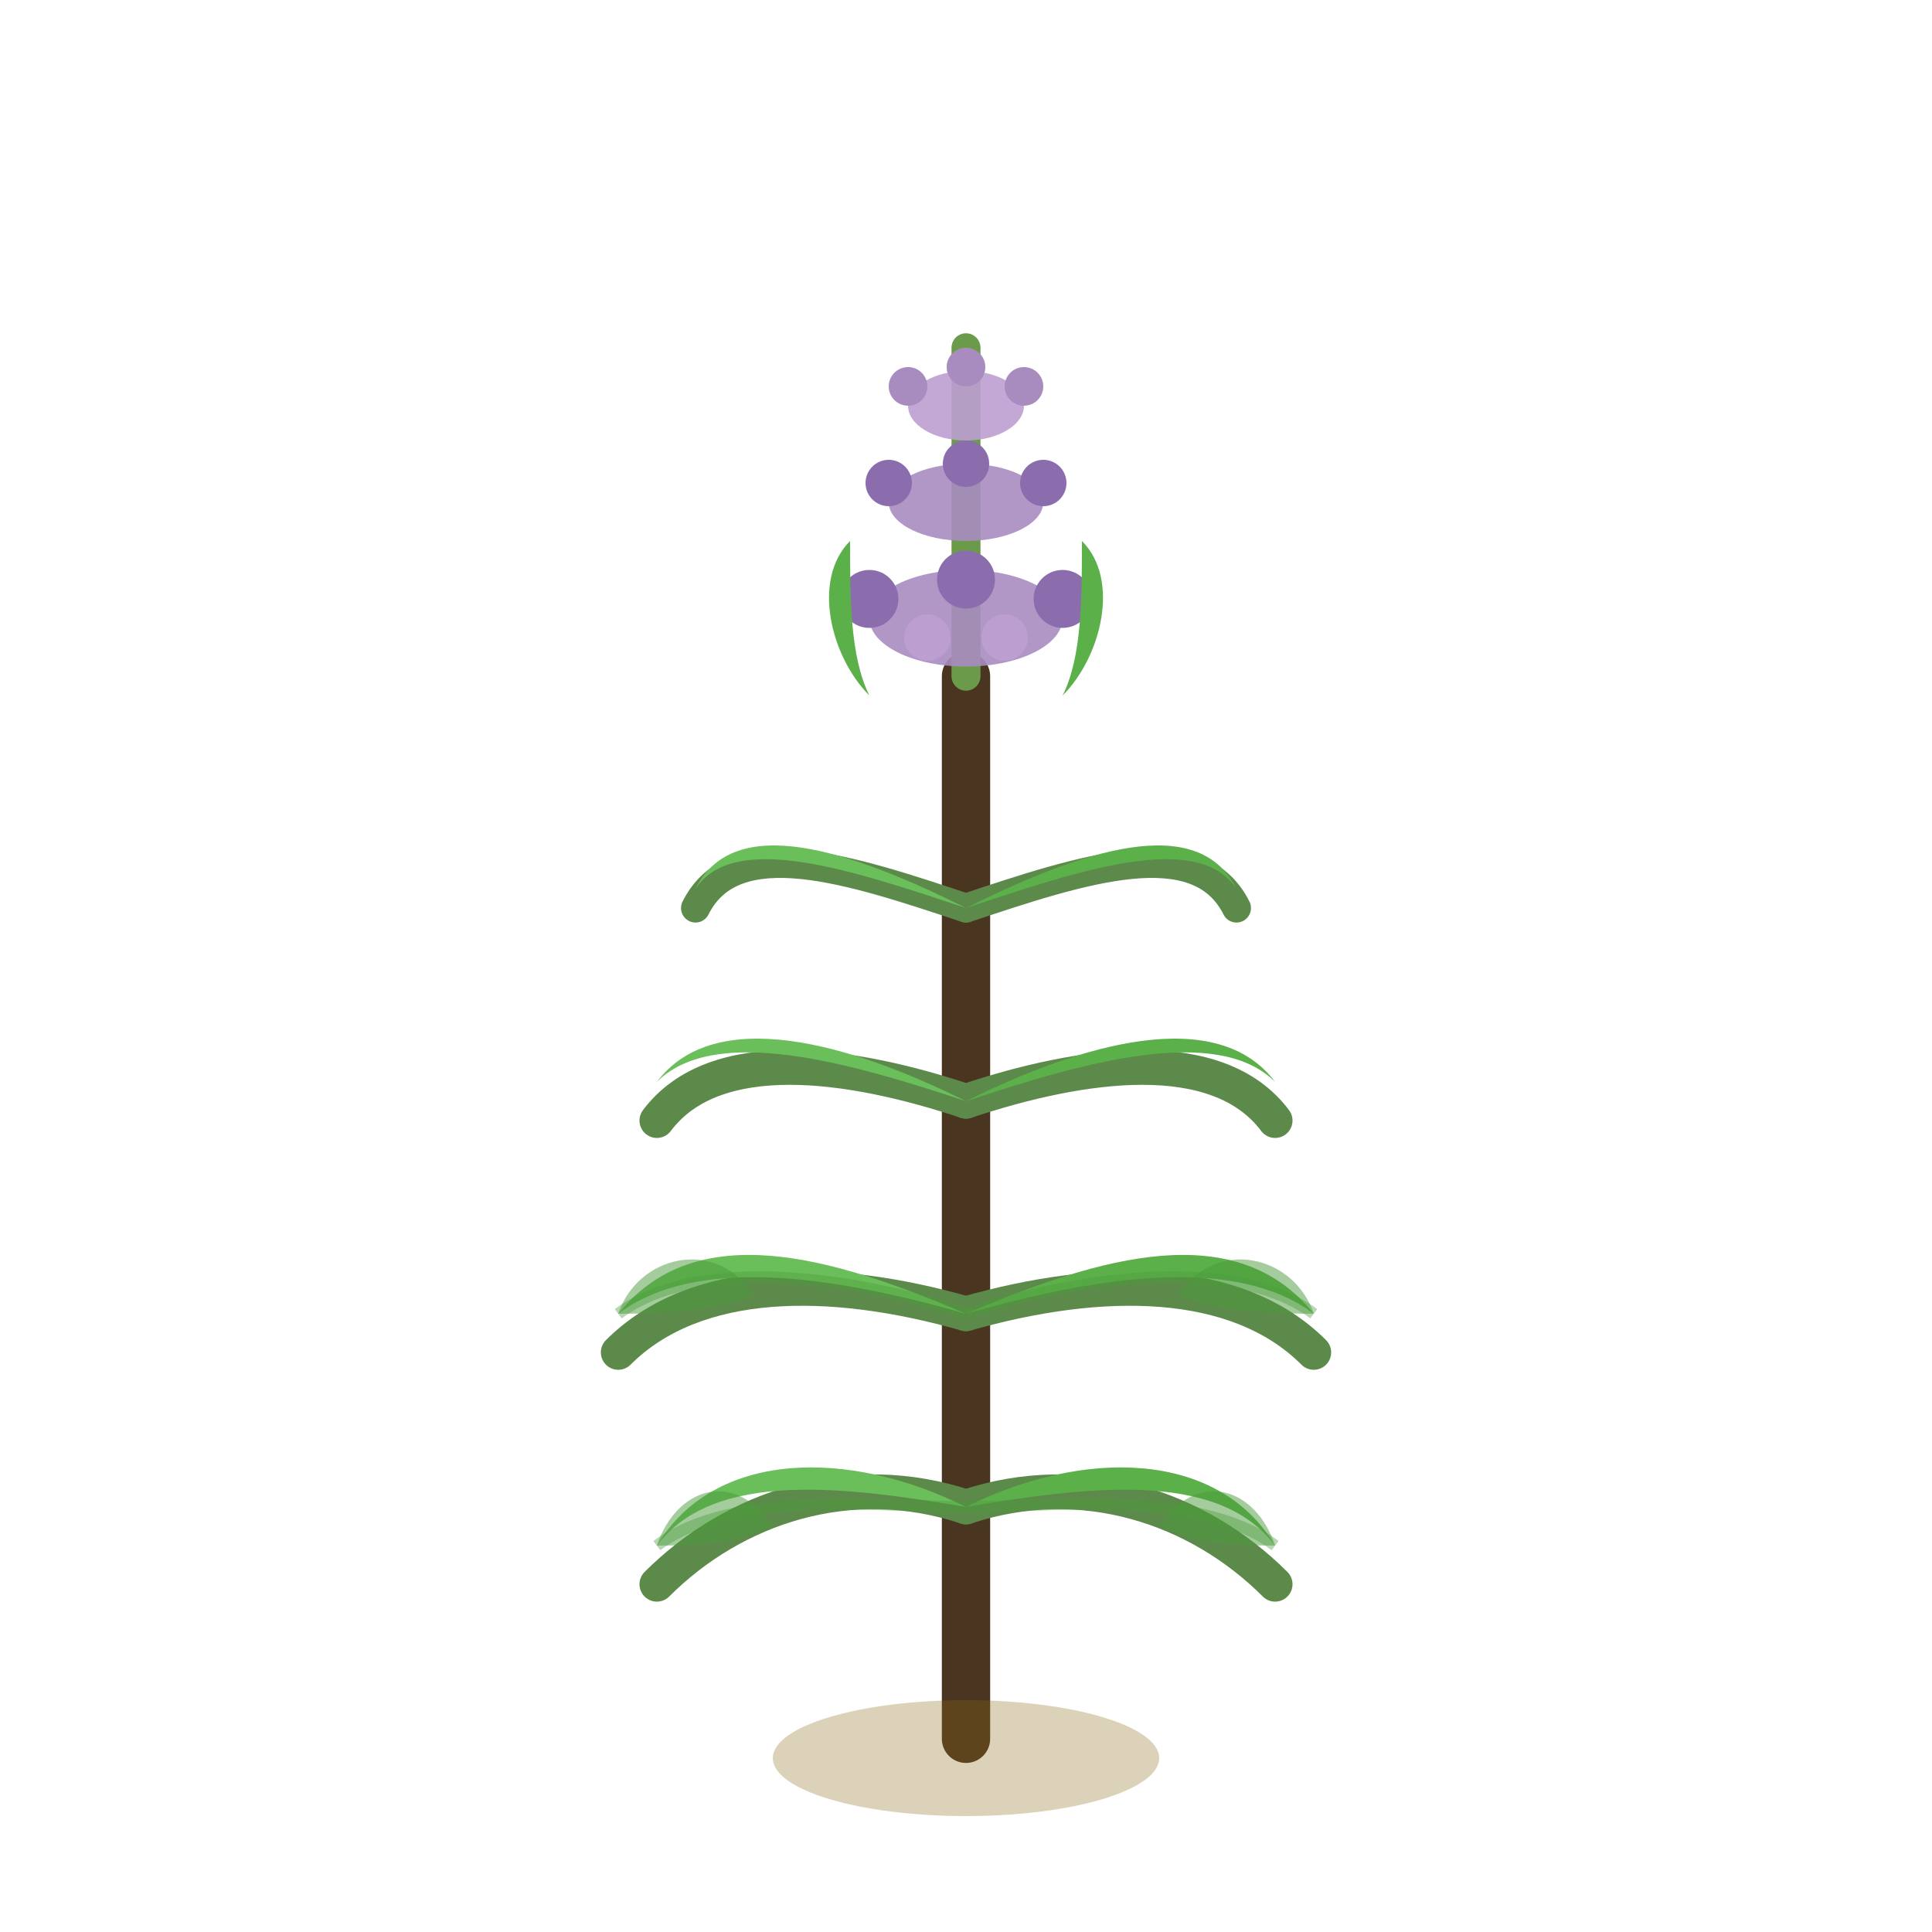
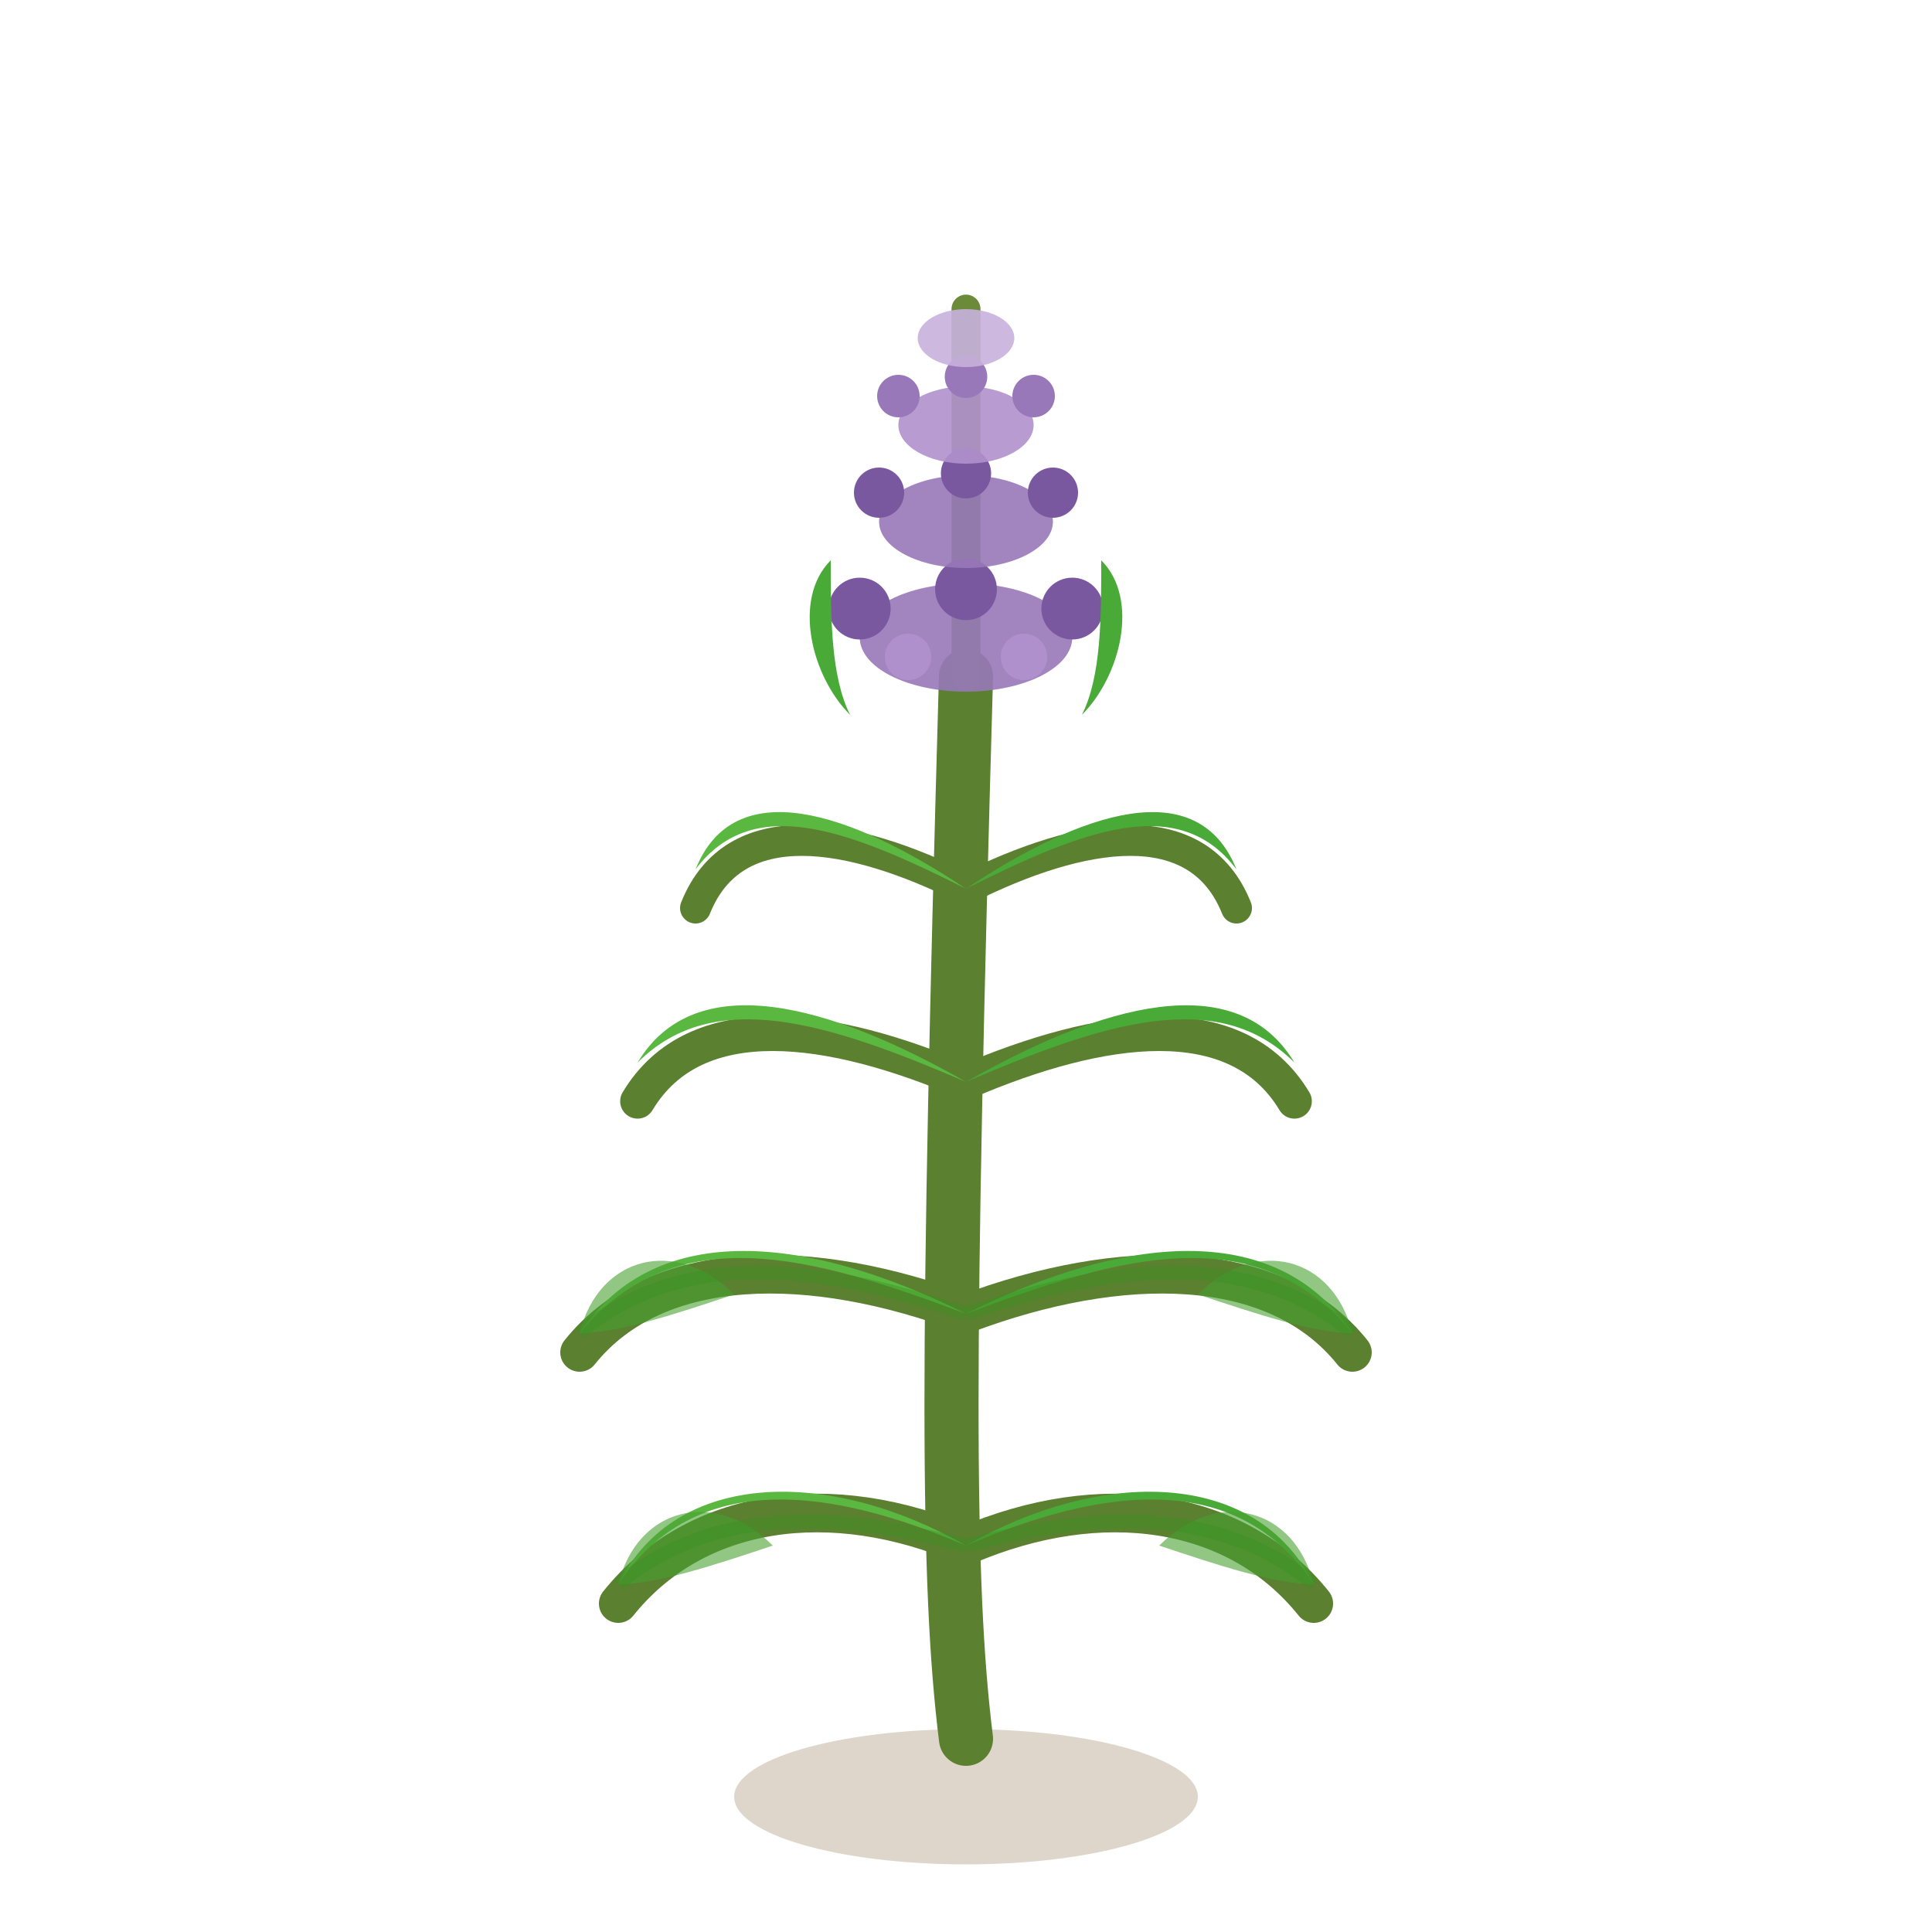
- <svg xmlns="http://www.w3.org/2000/svg" viewBox="0 0 100 100" fill="none">
-   <path d="M50 90 C50 85 50 70 50 35" stroke="#4A3520" stroke-width="2.5" stroke-linecap="round" />
-   <path d="M50 78 C44 76 38 78 34 82" stroke="#5C8A4A" stroke-width="1.8" stroke-linecap="round" />
-   <path d="M50 78 C56 76 62 78 66 82" stroke="#5C8A4A" stroke-width="1.8" stroke-linecap="round" />
-   <path d="M50 68 C43 66 36 66 32 70" stroke="#5C8A4A" stroke-width="1.8" stroke-linecap="round" />
-   <path d="M50 68 C57 66 64 66 68 70" stroke="#5C8A4A" stroke-width="1.8" stroke-linecap="round" />
-   <path d="M50 57 C44 55 37 54 34 58" stroke="#5C8A4A" stroke-width="1.8" stroke-linecap="round" />
-   <path d="M50 57 C56 55 63 54 66 58" stroke="#5C8A4A" stroke-width="1.8" stroke-linecap="round" />
-   <path d="M50 47 C44 45 38 43 36 47" stroke="#5C8A4A" stroke-width="1.5" stroke-linecap="round" />
-   <path d="M50 47 C56 45 62 43 64 47" stroke="#5C8A4A" stroke-width="1.5" stroke-linecap="round" />
-   <path d="M50 78 C44 75 37 75 34 80 C37 76 44 77 50 78Z" fill="#6BBF5A" />
-   <path d="M34 80 C35 77 38 76 40 79 C38 80 35 80 34 80Z" fill="#4A9A3A" opacity="0.5" />
-   <path d="M50 78 C56 75 63 75 66 80 C63 76 56 77 50 78Z" fill="#5CB04A" />
-   <path d="M66 80 C65 77 62 76 60 79 C62 80 65 80 66 80Z" fill="#4A9A3A" opacity="0.5" />
-   <path d="M50 68 C43 65 36 63 32 68 C36 65 43 66 50 68Z" fill="#6BBF5A" />
-   <path d="M32 68 C33 65 37 64 39 67 C37 68 33 68 32 68Z" fill="#4A9A3A" opacity="0.5" />
-   <path d="M50 68 C57 65 64 63 68 68 C64 65 57 66 50 68Z" fill="#5CB04A" />
-   <path d="M68 68 C67 65 63 64 61 67 C63 68 67 68 68 68Z" fill="#4A9A3A" opacity="0.5" />
-   <path d="M50 57 C44 54 37 52 34 56 C37 53 44 55 50 57Z" fill="#6BBF5A" />
-   <path d="M50 57 C56 54 63 52 66 56 C63 53 56 55 50 57Z" fill="#5CB04A" />
-   <path d="M50 47 C44 44 38 42 36 46 C38 43 44 45 50 47Z" fill="#6BBF5A" />
-   <path d="M50 47 C56 44 62 42 64 46 C62 43 56 45 50 47Z" fill="#5CB04A" />
-   <path d="M34 80 C38 77 46 78 50 78" stroke="#4A9A3A" stroke-width="0.6" opacity="0.4" />
-   <path d="M66 80 C62 77 54 78 50 78" stroke="#4A9A3A" stroke-width="0.6" opacity="0.4" />
-   <path d="M32 68 C36 65 44 66 50 68" stroke="#4A9A3A" stroke-width="0.6" opacity="0.4" />
-   <path d="M68 68 C64 65 56 66 50 68" stroke="#4A9A3A" stroke-width="0.6" opacity="0.4" />
-   <path d="M50 35 L50 18" stroke="#6B9B4A" stroke-width="1.5" stroke-linecap="round" />
-   <ellipse cx="50" cy="32" rx="5" ry="2.5" fill="#A88CC0" opacity="0.9" />
-   <circle cx="45" cy="31" r="1.5" fill="#8B6CAC" />
-   <circle cx="50" cy="30" r="1.5" fill="#8B6CAC" />
-   <circle cx="55" cy="31" r="1.5" fill="#8B6CAC" />
-   <circle cx="48" cy="33" r="1.2" fill="#BC9ED0" />
-   <circle cx="52" cy="33" r="1.2" fill="#BC9ED0" />
-   <ellipse cx="50" cy="26" rx="4" ry="2" fill="#A88CC0" opacity="0.9" />
-   <circle cx="46" cy="25" r="1.2" fill="#8B6CAC" />
-   <circle cx="50" cy="24" r="1.2" fill="#8B6CAC" />
-   <circle cx="54" cy="25" r="1.2" fill="#8B6CAC" />
-   <ellipse cx="50" cy="21" rx="3" ry="1.8" fill="#BC9ED0" opacity="0.9" />
-   <circle cx="47" cy="20" r="1" fill="#A88CC0" />
-   <circle cx="50" cy="19" r="1" fill="#A88CC0" />
-   <circle cx="53" cy="20" r="1" fill="#A88CC0" />
-   <path d="M45 36 C43 34 42 30 44 28 C44 31 44 34 45 36Z" fill="#5CB04A" />
-   <path d="M55 36 C57 34 58 30 56 28 C56 31 56 34 55 36Z" fill="#5CB04A" />
-   <ellipse cx="50" cy="91" rx="10" ry="3" fill="#8B6914" opacity="0.3" />
+ <svg xmlns="http://www.w3.org/2000/svg" viewBox="0 0 100 100">
+   <ellipse cx="50" cy="93" rx="12" ry="3.5" fill="#7A5C2A" opacity="0.25" />
+   <path d="M50 90 C49 82 49 70 50 35" stroke="#5A8030" stroke-width="2.8" stroke-linecap="round" fill="none" />
+   <path d="M50 80 C43 77 36 78 32 83" stroke="#5A8030" stroke-width="2" stroke-linecap="round" fill="none" />
+   <path d="M50 80 C57 77 64 78 68 83" stroke="#5A8030" stroke-width="2" stroke-linecap="round" fill="none" />
+   <path d="M50 68 C42 65 34 65 30 70" stroke="#5A8030" stroke-width="2" stroke-linecap="round" fill="none" />
+   <path d="M50 68 C58 65 66 65 70 70" stroke="#5A8030" stroke-width="2" stroke-linecap="round" fill="none" />
+   <path d="M50 56 C43 53 36 52 33 57" stroke="#5A8030" stroke-width="1.8" stroke-linecap="round" fill="none" />
+   <path d="M50 56 C57 53 64 52 67 57" stroke="#5A8030" stroke-width="1.8" stroke-linecap="round" fill="none" />
+   <path d="M50 46 C44 43 38 42 36 47" stroke="#5A8030" stroke-width="1.6" stroke-linecap="round" fill="none" />
+   <path d="M50 46 C56 43 62 42 64 47" stroke="#5A8030" stroke-width="1.6" stroke-linecap="round" fill="none" />
+   <path d="M50 80 C43 76 35 76 32 82 C36 76 43 77 50 80Z" fill="#5AB840" />
+   <path d="M32 82 C33 78 37 77 40 80 C37 81 34 82 32 82Z" fill="#48A030" opacity="0.6" />
+   <path d="M50 80 C57 76 65 76 68 82 C64 76 57 77 50 80Z" fill="#4AAA38" />
+   <path d="M68 82 C67 78 63 77 60 80 C63 81 66 82 68 82Z" fill="#48A030" opacity="0.6" />
+   <path d="M50 68 C42 64 34 63 30 69 C35 63 42 65 50 68Z" fill="#5AB840" />
+   <path d="M30 69 C31 65 35 64 38 67 C35 68 32 69 30 69Z" fill="#48A030" opacity="0.6" />
+   <path d="M50 68 C58 64 66 63 70 69 C65 63 58 65 50 68Z" fill="#4AAA38" />
+   <path d="M70 69 C69 65 65 64 62 67 C65 68 68 69 70 69Z" fill="#48A030" opacity="0.6" />
+   <path d="M50 56 C43 52 36 50 33 55 C37 51 43 53 50 56Z" fill="#5AB840" />
+   <path d="M50 56 C57 52 64 50 67 55 C63 51 57 53 50 56Z" fill="#4AAA38" />
+   <path d="M50 46 C44 42 38 40 36 45 C39 41 44 43 50 46Z" fill="#5AB840" />
+   <path d="M50 46 C56 42 62 40 64 45 C61 41 56 43 50 46Z" fill="#4AAA38" />
+   <path d="M32 82 C38 77 46 79 50 80" stroke="#3A9020" stroke-width="0.7" fill="none" opacity="0.4" />
+   <path d="M68 82 C62 77 54 79 50 80" stroke="#3A9020" stroke-width="0.7" fill="none" opacity="0.4" />
+   <path d="M30 69 C36 64 44 66 50 68" stroke="#3A9020" stroke-width="0.7" fill="none" opacity="0.4" />
+   <path d="M70 69 C64 64 56 66 50 68" stroke="#3A9020" stroke-width="0.7" fill="none" opacity="0.4" />
+   <path d="M50 35 L50 16" stroke="#6B8A3A" stroke-width="1.5" stroke-linecap="round" fill="none" />
+   <ellipse cx="50" cy="33" rx="5.5" ry="2.8" fill="#9878B8" opacity="0.9" />
+   <circle cx="44.5" cy="31.5" r="1.6" fill="#7A58A0" />
+   <circle cx="50" cy="30.5" r="1.6" fill="#7A58A0" />
+   <circle cx="55.5" cy="31.5" r="1.6" fill="#7A58A0" />
+   <circle cx="47" cy="34" r="1.2" fill="#B090CC" />
+   <circle cx="53" cy="34" r="1.2" fill="#B090CC" />
+   <ellipse cx="50" cy="27" rx="4.5" ry="2.4" fill="#9878B8" opacity="0.9" />
+   <circle cx="45.5" cy="25.5" r="1.3" fill="#7A58A0" />
+   <circle cx="50" cy="24.5" r="1.3" fill="#7A58A0" />
+   <circle cx="54.5" cy="25.5" r="1.3" fill="#7A58A0" />
+   <ellipse cx="50" cy="22" rx="3.5" ry="2" fill="#B090CC" opacity="0.9" />
+   <circle cx="46.5" cy="20.5" r="1.1" fill="#9878B8" />
+   <circle cx="50" cy="19.5" r="1.1" fill="#9878B8" />
+   <circle cx="53.5" cy="20.5" r="1.1" fill="#9878B8" />
+   <ellipse cx="50" cy="17.5" rx="2.5" ry="1.5" fill="#C8B0DC" opacity="0.9" />
+   <path d="M44 37 C42 35 41 31 43 29 C43 32 43 35 44 37Z" fill="#4AAA38" />
+   <path d="M56 37 C58 35 59 31 57 29 C57 32 57 35 56 37Z" fill="#4AAA38" />
</svg>
